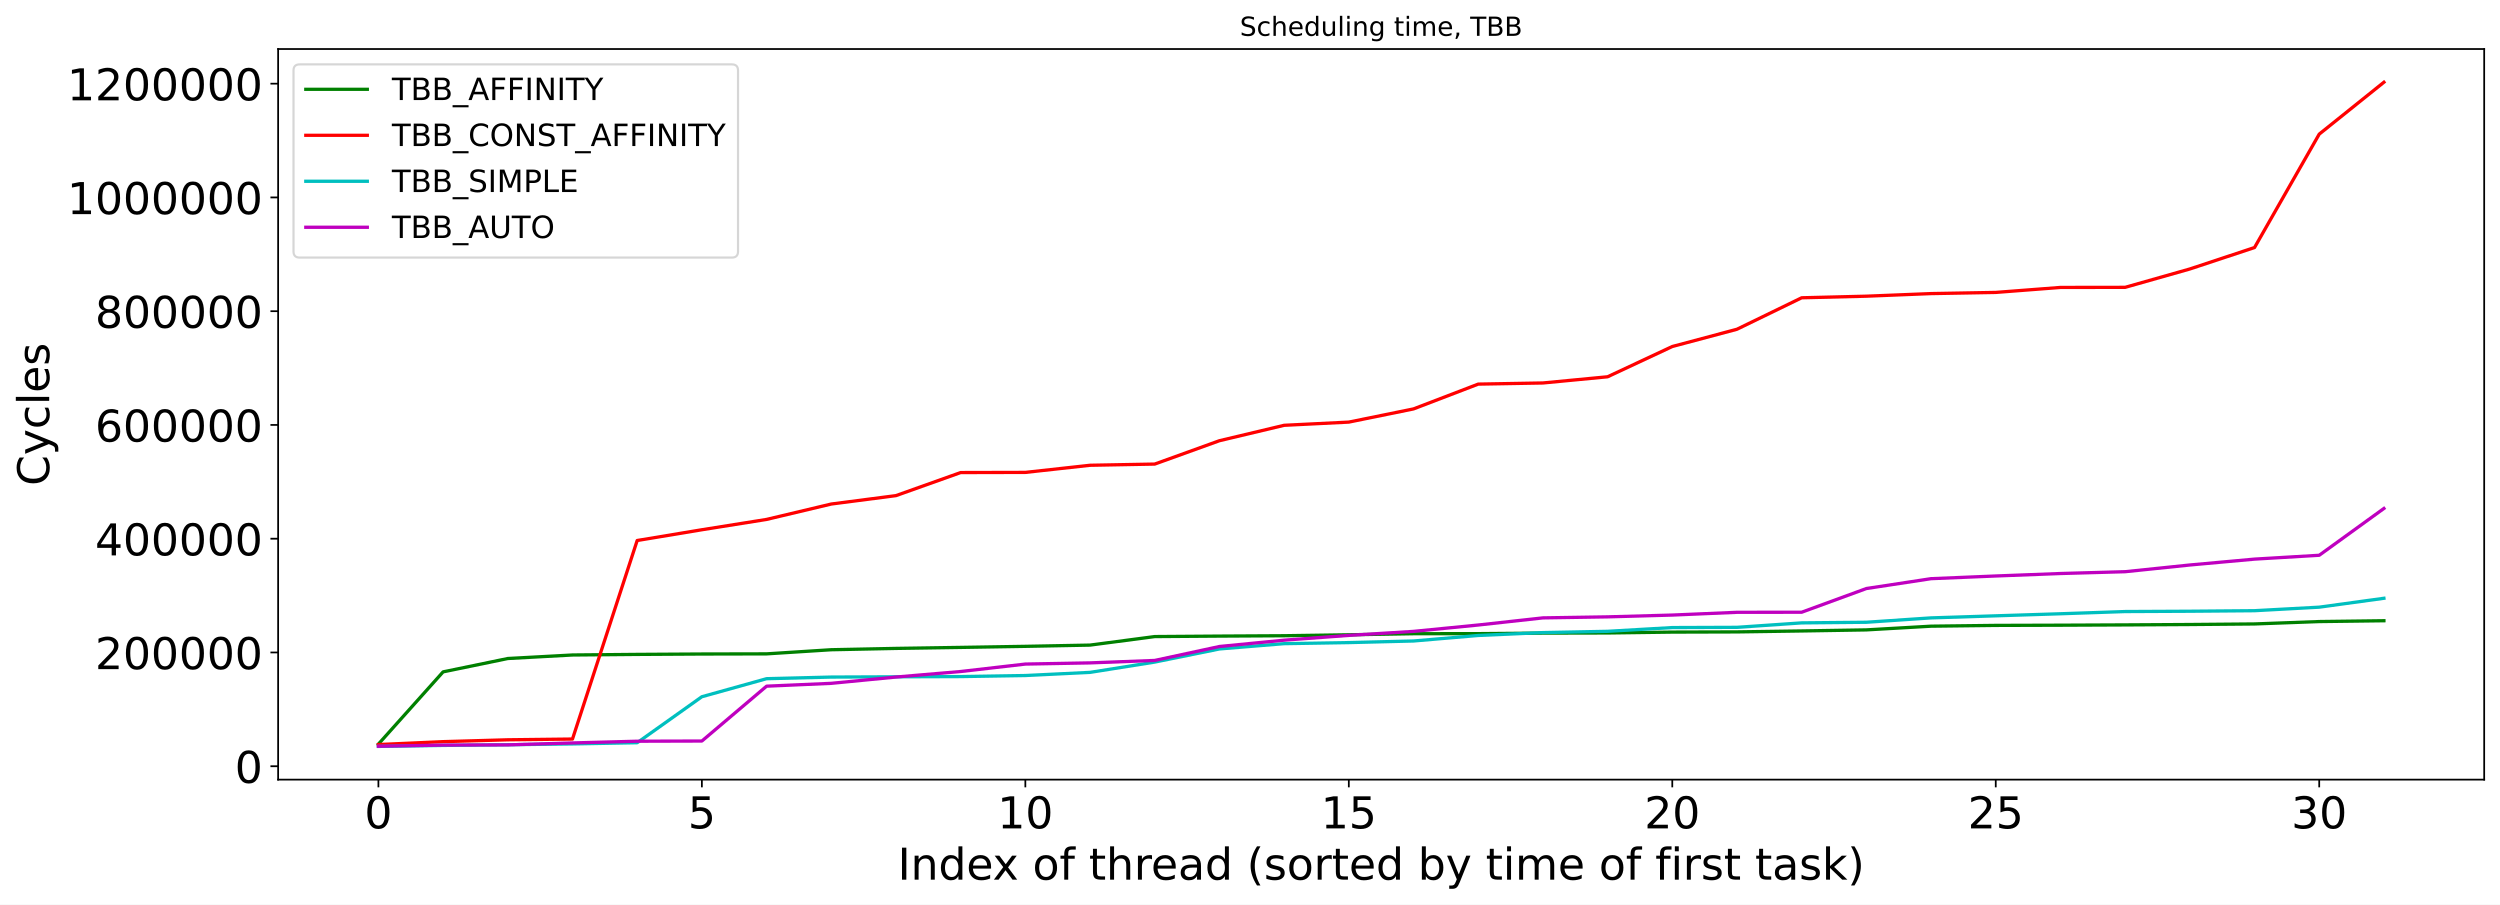
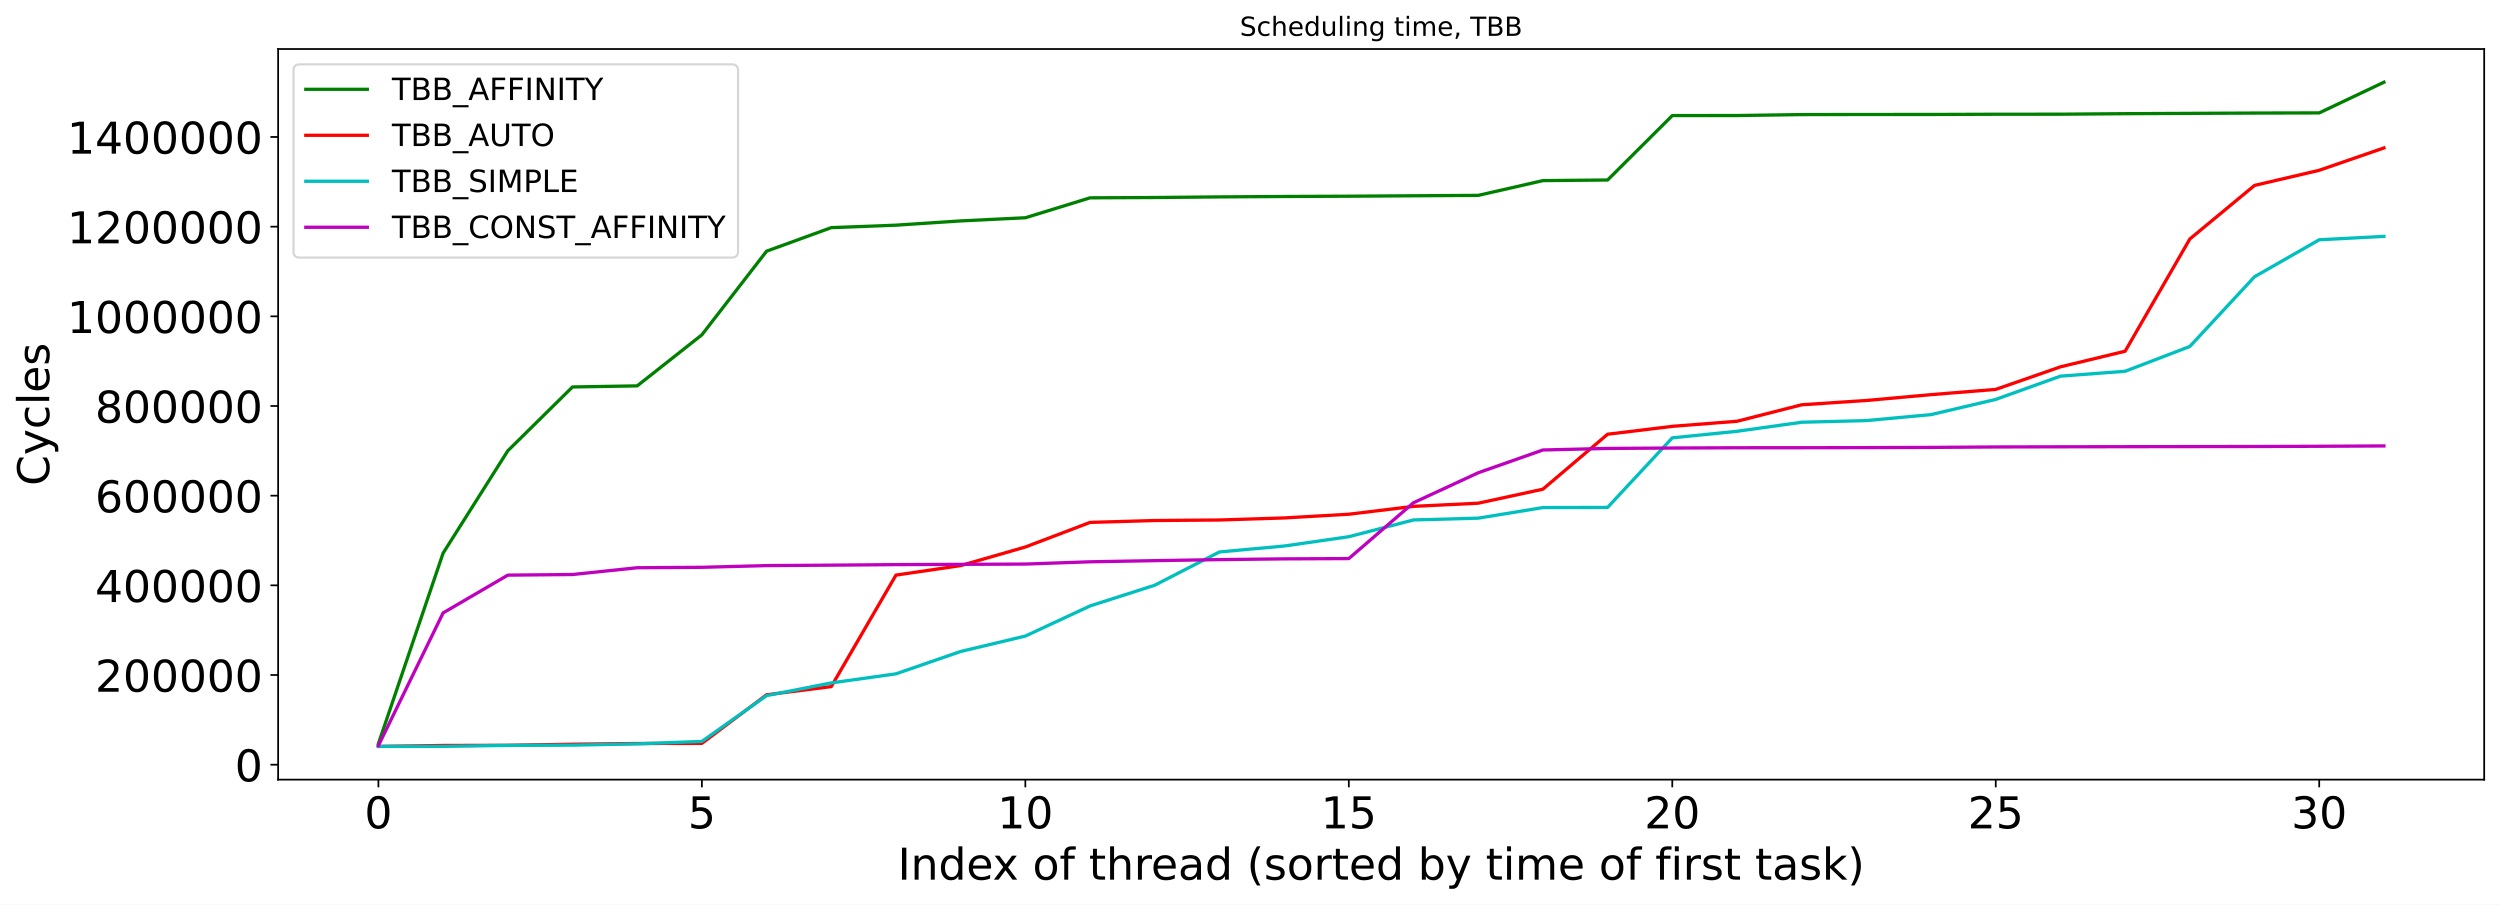
<svg xmlns="http://www.w3.org/2000/svg" xmlns:xlink="http://www.w3.org/1999/xlink" width="1138.231pt" height="411.871pt" viewBox="0 0 1138.231 411.871" version="1.1">
  <defs>
    <style type="text/css">*{stroke-linejoin: round; stroke-linecap: butt}</style>
  </defs>
  <g id="figure_1">
    <g id="patch_1">
      <path d="M 0 411.871  L 1138.231 411.871  L 1138.231 0  L 0 0  z " style="fill: #ffffff" />
    </g>
    <g id="axes_1">
      <g id="patch_2">
        <path d="M 126.631 354.958  L 1131.031 354.958  L 1131.031 22.318  L 126.631 22.318  z " style="fill: #ffffff" />
      </g>
      <g id="matplotlib.axis_1">
        <g id="xtick_1">
          <g id="line2d_1">
            <defs>
-               <path id="m2d3178d221" d="M 0 0  L 0 3.5  " style="stroke: #000000; stroke-width: 0.8" />
-             </defs>
-             <g>
-               <use xlink:href="#m2d3178d221" x="172.286" y="354.958" style="stroke: #000000; stroke-width: 0.8" />
+               <path id="m64ab81409e" d="M 0 0  L 0 3.5  " style="stroke: #000000; stroke-width: 0.8" />
+             </defs>
+             <g>
+               <use xlink:href="#m64ab81409e" x="172.286" y="354.958" style="stroke: #000000; stroke-width: 0.8" />
            </g>
          </g>
          <g id="text_1">
            <g transform="translate(165.9233 377.155) scale(0.2 -0.2)">
              <defs>
                <path id="DejaVuSans-30" d="M 2034 4250  Q 1547 4250 1301 3770  Q 1056 3291 1056 2328  Q 1056 1369 1301 889  Q 1547 409 2034 409  Q 2525 409 2770 889  Q 3016 1369 3016 2328  Q 3016 3291 2770 3770  Q 2525 4250 2034 4250  z M 2034 4750  Q 2819 4750 3233 4129  Q 3647 3509 3647 2328  Q 3647 1150 3233 529  Q 2819 -91 2034 -91  Q 1250 -91 836 529  Q 422 1150 422 2328  Q 422 3509 836 4129  Q 1250 4750 2034 4750  z " transform="scale(0.015625)" />
              </defs>
              <use xlink:href="#DejaVuSans-30" />
            </g>
          </g>
        </g>
        <g id="xtick_2">
          <g id="line2d_2">
            <g>
-               <use xlink:href="#m2d3178d221" x="319.559" y="354.958" style="stroke: #000000; stroke-width: 0.8" />
+               <use xlink:href="#m64ab81409e" x="319.559" y="354.958" style="stroke: #000000; stroke-width: 0.8" />
            </g>
          </g>
          <g id="text_2">
            <g transform="translate(313.196 377.155) scale(0.2 -0.2)">
              <defs>
                <path id="DejaVuSans-35" d="M 691 4666  L 3169 4666  L 3169 4134  L 1269 4134  L 1269 2991  Q 1406 3038 1543 3061  Q 1681 3084 1819 3084  Q 2600 3084 3056 2656  Q 3513 2228 3513 1497  Q 3513 744 3044 326  Q 2575 -91 1722 -91  Q 1428 -91 1123 -41  Q 819 9 494 109  L 494 744  Q 775 591 1075 516  Q 1375 441 1709 441  Q 2250 441 2565 725  Q 2881 1009 2881 1497  Q 2881 1984 2565 2268  Q 2250 2553 1709 2553  Q 1456 2553 1204 2497  Q 953 2441 691 2322  L 691 4666  z " transform="scale(0.015625)" />
              </defs>
              <use xlink:href="#DejaVuSans-35" />
            </g>
          </g>
        </g>
        <g id="xtick_3">
          <g id="line2d_3">
            <g>
-               <use xlink:href="#m2d3178d221" x="466.831" y="354.958" style="stroke: #000000; stroke-width: 0.8" />
+               <use xlink:href="#m64ab81409e" x="466.831" y="354.958" style="stroke: #000000; stroke-width: 0.8" />
            </g>
          </g>
          <g id="text_3">
            <g transform="translate(454.1062 377.155) scale(0.2 -0.2)">
              <defs>
                <path id="DejaVuSans-31" d="M 794 531  L 1825 531  L 1825 4091  L 703 3866  L 703 4441  L 1819 4666  L 2450 4666  L 2450 531  L 3481 531  L 3481 0  L 794 0  L 794 531  z " transform="scale(0.015625)" />
              </defs>
              <use xlink:href="#DejaVuSans-31" />
              <use xlink:href="#DejaVuSans-30" x="63.623" />
            </g>
          </g>
        </g>
        <g id="xtick_4">
          <g id="line2d_4">
            <g>
-               <use xlink:href="#m2d3178d221" x="614.104" y="354.958" style="stroke: #000000; stroke-width: 0.8" />
+               <use xlink:href="#m64ab81409e" x="614.104" y="354.958" style="stroke: #000000; stroke-width: 0.8" />
            </g>
          </g>
          <g id="text_4">
            <g transform="translate(601.379 377.155) scale(0.2 -0.2)">
              <use xlink:href="#DejaVuSans-31" />
              <use xlink:href="#DejaVuSans-35" x="63.623" />
            </g>
          </g>
        </g>
        <g id="xtick_5">
          <g id="line2d_5">
            <g>
-               <use xlink:href="#m2d3178d221" x="761.377" y="354.958" style="stroke: #000000; stroke-width: 0.8" />
+               <use xlink:href="#m64ab81409e" x="761.377" y="354.958" style="stroke: #000000; stroke-width: 0.8" />
            </g>
          </g>
          <g id="text_5">
            <g transform="translate(748.6517 377.155) scale(0.2 -0.2)">
              <defs>
                <path id="DejaVuSans-32" d="M 1228 531  L 3431 531  L 3431 0  L 469 0  L 469 531  Q 828 903 1448 1529  Q 2069 2156 2228 2338  Q 2531 2678 2651 2914  Q 2772 3150 2772 3378  Q 2772 3750 2511 3984  Q 2250 4219 1831 4219  Q 1534 4219 1204 4116  Q 875 4013 500 3803  L 500 4441  Q 881 4594 1212 4672  Q 1544 4750 1819 4750  Q 2544 4750 2975 4387  Q 3406 4025 3406 3419  Q 3406 3131 3298 2873  Q 3191 2616 2906 2266  Q 2828 2175 2409 1742  Q 1991 1309 1228 531  z " transform="scale(0.015625)" />
              </defs>
              <use xlink:href="#DejaVuSans-32" />
              <use xlink:href="#DejaVuSans-30" x="63.623" />
            </g>
          </g>
        </g>
        <g id="xtick_6">
          <g id="line2d_6">
            <g>
-               <use xlink:href="#m2d3178d221" x="908.649" y="354.958" style="stroke: #000000; stroke-width: 0.8" />
+               <use xlink:href="#m64ab81409e" x="908.649" y="354.958" style="stroke: #000000; stroke-width: 0.8" />
            </g>
          </g>
          <g id="text_6">
            <g transform="translate(895.9244 377.155) scale(0.2 -0.2)">
              <use xlink:href="#DejaVuSans-32" />
              <use xlink:href="#DejaVuSans-35" x="63.623" />
            </g>
          </g>
        </g>
        <g id="xtick_7">
          <g id="line2d_7">
            <g>
-               <use xlink:href="#m2d3178d221" x="1055.922" y="354.958" style="stroke: #000000; stroke-width: 0.8" />
+               <use xlink:href="#m64ab81409e" x="1055.922" y="354.958" style="stroke: #000000; stroke-width: 0.8" />
            </g>
          </g>
          <g id="text_7">
            <g transform="translate(1043.197 377.155) scale(0.2 -0.2)">
              <defs>
                <path id="DejaVuSans-33" d="M 2597 2516  Q 3050 2419 3304 2112  Q 3559 1806 3559 1356  Q 3559 666 3084 287  Q 2609 -91 1734 -91  Q 1441 -91 1130 -33  Q 819 25 488 141  L 488 750  Q 750 597 1062 519  Q 1375 441 1716 441  Q 2309 441 2620 675  Q 2931 909 2931 1356  Q 2931 1769 2642 2001  Q 2353 2234 1838 2234  L 1294 2234  L 1294 2753  L 1863 2753  Q 2328 2753 2575 2939  Q 2822 3125 2822 3475  Q 2822 3834 2567 4026  Q 2313 4219 1838 4219  Q 1578 4219 1281 4162  Q 984 4106 628 3988  L 628 4550  Q 988 4650 1302 4700  Q 1616 4750 1894 4750  Q 2613 4750 3031 4423  Q 3450 4097 3450 3541  Q 3450 3153 3228 2886  Q 3006 2619 2597 2516  z " transform="scale(0.015625)" />
              </defs>
              <use xlink:href="#DejaVuSans-33" />
              <use xlink:href="#DejaVuSans-30" x="63.623" />
            </g>
          </g>
        </g>
        <g id="text_8">
          <g transform="translate(408.7109 400.5113) scale(0.2 -0.2)">
            <defs>
              <path id="DejaVuSans-49" d="M 628 4666  L 1259 4666  L 1259 0  L 628 0  L 628 4666  z " transform="scale(0.015625)" />
              <path id="DejaVuSans-6e" d="M 3513 2113  L 3513 0  L 2938 0  L 2938 2094  Q 2938 2591 2744 2837  Q 2550 3084 2163 3084  Q 1697 3084 1428 2787  Q 1159 2491 1159 1978  L 1159 0  L 581 0  L 581 3500  L 1159 3500  L 1159 2956  Q 1366 3272 1645 3428  Q 1925 3584 2291 3584  Q 2894 3584 3203 3211  Q 3513 2838 3513 2113  z " transform="scale(0.015625)" />
              <path id="DejaVuSans-64" d="M 2906 2969  L 2906 4863  L 3481 4863  L 3481 0  L 2906 0  L 2906 525  Q 2725 213 2448 61  Q 2172 -91 1784 -91  Q 1150 -91 751 415  Q 353 922 353 1747  Q 353 2572 751 3078  Q 1150 3584 1784 3584  Q 2172 3584 2448 3432  Q 2725 3281 2906 2969  z M 947 1747  Q 947 1113 1208 752  Q 1469 391 1925 391  Q 2381 391 2643 752  Q 2906 1113 2906 1747  Q 2906 2381 2643 2742  Q 2381 3103 1925 3103  Q 1469 3103 1208 2742  Q 947 2381 947 1747  z " transform="scale(0.015625)" />
              <path id="DejaVuSans-65" d="M 3597 1894  L 3597 1613  L 953 1613  Q 991 1019 1311 708  Q 1631 397 2203 397  Q 2534 397 2845 478  Q 3156 559 3463 722  L 3463 178  Q 3153 47 2828 -22  Q 2503 -91 2169 -91  Q 1331 -91 842 396  Q 353 884 353 1716  Q 353 2575 817 3079  Q 1281 3584 2069 3584  Q 2775 3584 3186 3129  Q 3597 2675 3597 1894  z M 3022 2063  Q 3016 2534 2758 2815  Q 2500 3097 2075 3097  Q 1594 3097 1305 2825  Q 1016 2553 972 2059  L 3022 2063  z " transform="scale(0.015625)" />
              <path id="DejaVuSans-78" d="M 3513 3500  L 2247 1797  L 3578 0  L 2900 0  L 1881 1375  L 863 0  L 184 0  L 1544 1831  L 300 3500  L 978 3500  L 1906 2253  L 2834 3500  L 3513 3500  z " transform="scale(0.015625)" />
              <path id="DejaVuSans-20" transform="scale(0.015625)" />
              <path id="DejaVuSans-6f" d="M 1959 3097  Q 1497 3097 1228 2736  Q 959 2375 959 1747  Q 959 1119 1226 758  Q 1494 397 1959 397  Q 2419 397 2687 759  Q 2956 1122 2956 1747  Q 2956 2369 2687 2733  Q 2419 3097 1959 3097  z M 1959 3584  Q 2709 3584 3137 3096  Q 3566 2609 3566 1747  Q 3566 888 3137 398  Q 2709 -91 1959 -91  Q 1206 -91 779 398  Q 353 888 353 1747  Q 353 2609 779 3096  Q 1206 3584 1959 3584  z " transform="scale(0.015625)" />
              <path id="DejaVuSans-66" d="M 2375 4863  L 2375 4384  L 1825 4384  Q 1516 4384 1395 4259  Q 1275 4134 1275 3809  L 1275 3500  L 2222 3500  L 2222 3053  L 1275 3053  L 1275 0  L 697 0  L 697 3053  L 147 3053  L 147 3500  L 697 3500  L 697 3744  Q 697 4328 969 4595  Q 1241 4863 1831 4863  L 2375 4863  z " transform="scale(0.015625)" />
              <path id="DejaVuSans-74" d="M 1172 4494  L 1172 3500  L 2356 3500  L 2356 3053  L 1172 3053  L 1172 1153  Q 1172 725 1289 603  Q 1406 481 1766 481  L 2356 481  L 2356 0  L 1766 0  Q 1100 0 847 248  Q 594 497 594 1153  L 594 3053  L 172 3053  L 172 3500  L 594 3500  L 594 4494  L 1172 4494  z " transform="scale(0.015625)" />
              <path id="DejaVuSans-68" d="M 3513 2113  L 3513 0  L 2938 0  L 2938 2094  Q 2938 2591 2744 2837  Q 2550 3084 2163 3084  Q 1697 3084 1428 2787  Q 1159 2491 1159 1978  L 1159 0  L 581 0  L 581 4863  L 1159 4863  L 1159 2956  Q 1366 3272 1645 3428  Q 1925 3584 2291 3584  Q 2894 3584 3203 3211  Q 3513 2838 3513 2113  z " transform="scale(0.015625)" />
              <path id="DejaVuSans-72" d="M 2631 2963  Q 2534 3019 2420 3045  Q 2306 3072 2169 3072  Q 1681 3072 1420 2755  Q 1159 2438 1159 1844  L 1159 0  L 581 0  L 581 3500  L 1159 3500  L 1159 2956  Q 1341 3275 1631 3429  Q 1922 3584 2338 3584  Q 2397 3584 2469 3576  Q 2541 3569 2628 3553  L 2631 2963  z " transform="scale(0.015625)" />
              <path id="DejaVuSans-61" d="M 2194 1759  Q 1497 1759 1228 1600  Q 959 1441 959 1056  Q 959 750 1161 570  Q 1363 391 1709 391  Q 2188 391 2477 730  Q 2766 1069 2766 1631  L 2766 1759  L 2194 1759  z M 3341 1997  L 3341 0  L 2766 0  L 2766 531  Q 2569 213 2275 61  Q 1981 -91 1556 -91  Q 1019 -91 701 211  Q 384 513 384 1019  Q 384 1609 779 1909  Q 1175 2209 1959 2209  L 2766 2209  L 2766 2266  Q 2766 2663 2505 2880  Q 2244 3097 1772 3097  Q 1472 3097 1187 3025  Q 903 2953 641 2809  L 641 3341  Q 956 3463 1253 3523  Q 1550 3584 1831 3584  Q 2591 3584 2966 3190  Q 3341 2797 3341 1997  z " transform="scale(0.015625)" />
              <path id="DejaVuSans-28" d="M 1984 4856  Q 1566 4138 1362 3434  Q 1159 2731 1159 2009  Q 1159 1288 1364 580  Q 1569 -128 1984 -844  L 1484 -844  Q 1016 -109 783 600  Q 550 1309 550 2009  Q 550 2706 781 3412  Q 1013 4119 1484 4856  L 1984 4856  z " transform="scale(0.015625)" />
              <path id="DejaVuSans-73" d="M 2834 3397  L 2834 2853  Q 2591 2978 2328 3040  Q 2066 3103 1784 3103  Q 1356 3103 1142 2972  Q 928 2841 928 2578  Q 928 2378 1081 2264  Q 1234 2150 1697 2047  L 1894 2003  Q 2506 1872 2764 1633  Q 3022 1394 3022 966  Q 3022 478 2636 193  Q 2250 -91 1575 -91  Q 1294 -91 989 -36  Q 684 19 347 128  L 347 722  Q 666 556 975 473  Q 1284 391 1588 391  Q 1994 391 2212 530  Q 2431 669 2431 922  Q 2431 1156 2273 1281  Q 2116 1406 1581 1522  L 1381 1569  Q 847 1681 609 1914  Q 372 2147 372 2553  Q 372 3047 722 3315  Q 1072 3584 1716 3584  Q 2034 3584 2315 3537  Q 2597 3491 2834 3397  z " transform="scale(0.015625)" />
              <path id="DejaVuSans-62" d="M 3116 1747  Q 3116 2381 2855 2742  Q 2594 3103 2138 3103  Q 1681 3103 1420 2742  Q 1159 2381 1159 1747  Q 1159 1113 1420 752  Q 1681 391 2138 391  Q 2594 391 2855 752  Q 3116 1113 3116 1747  z M 1159 2969  Q 1341 3281 1617 3432  Q 1894 3584 2278 3584  Q 2916 3584 3314 3078  Q 3713 2572 3713 1747  Q 3713 922 3314 415  Q 2916 -91 2278 -91  Q 1894 -91 1617 61  Q 1341 213 1159 525  L 1159 0  L 581 0  L 581 4863  L 1159 4863  L 1159 2969  z " transform="scale(0.015625)" />
              <path id="DejaVuSans-79" d="M 2059 -325  Q 1816 -950 1584 -1140  Q 1353 -1331 966 -1331  L 506 -1331  L 506 -850  L 844 -850  Q 1081 -850 1212 -737  Q 1344 -625 1503 -206  L 1606 56  L 191 3500  L 800 3500  L 1894 763  L 2988 3500  L 3597 3500  L 2059 -325  z " transform="scale(0.015625)" />
              <path id="DejaVuSans-69" d="M 603 3500  L 1178 3500  L 1178 0  L 603 0  L 603 3500  z M 603 4863  L 1178 4863  L 1178 4134  L 603 4134  L 603 4863  z " transform="scale(0.015625)" />
              <path id="DejaVuSans-6d" d="M 3328 2828  Q 3544 3216 3844 3400  Q 4144 3584 4550 3584  Q 5097 3584 5394 3201  Q 5691 2819 5691 2113  L 5691 0  L 5113 0  L 5113 2094  Q 5113 2597 4934 2840  Q 4756 3084 4391 3084  Q 3944 3084 3684 2787  Q 3425 2491 3425 1978  L 3425 0  L 2847 0  L 2847 2094  Q 2847 2600 2669 2842  Q 2491 3084 2119 3084  Q 1678 3084 1418 2786  Q 1159 2488 1159 1978  L 1159 0  L 581 0  L 581 3500  L 1159 3500  L 1159 2956  Q 1356 3278 1631 3431  Q 1906 3584 2284 3584  Q 2666 3584 2933 3390  Q 3200 3197 3328 2828  z " transform="scale(0.015625)" />
              <path id="DejaVuSans-6b" d="M 581 4863  L 1159 4863  L 1159 1991  L 2875 3500  L 3609 3500  L 1753 1863  L 3688 0  L 2938 0  L 1159 1709  L 1159 0  L 581 0  L 581 4863  z " transform="scale(0.015625)" />
              <path id="DejaVuSans-29" d="M 513 4856  L 1013 4856  Q 1481 4119 1714 3412  Q 1947 2706 1947 2009  Q 1947 1309 1714 600  Q 1481 -109 1013 -844  L 513 -844  Q 928 -128 1133 580  Q 1338 1288 1338 2009  Q 1338 2731 1133 3434  Q 928 4138 513 4856  z " transform="scale(0.015625)" />
            </defs>
            <use xlink:href="#DejaVuSans-49" />
            <use xlink:href="#DejaVuSans-6e" x="29.492" />
            <use xlink:href="#DejaVuSans-64" x="92.871" />
            <use xlink:href="#DejaVuSans-65" x="156.348" />
            <use xlink:href="#DejaVuSans-78" x="216.121" />
            <use xlink:href="#DejaVuSans-20" x="275.301" />
            <use xlink:href="#DejaVuSans-6f" x="307.088" />
            <use xlink:href="#DejaVuSans-66" x="368.27" />
            <use xlink:href="#DejaVuSans-20" x="403.475" />
            <use xlink:href="#DejaVuSans-74" x="435.262" />
            <use xlink:href="#DejaVuSans-68" x="474.471" />
            <use xlink:href="#DejaVuSans-72" x="537.85" />
            <use xlink:href="#DejaVuSans-65" x="576.713" />
            <use xlink:href="#DejaVuSans-61" x="638.236" />
            <use xlink:href="#DejaVuSans-64" x="699.516" />
            <use xlink:href="#DejaVuSans-20" x="762.992" />
            <use xlink:href="#DejaVuSans-28" x="794.779" />
            <use xlink:href="#DejaVuSans-73" x="833.793" />
            <use xlink:href="#DejaVuSans-6f" x="885.893" />
            <use xlink:href="#DejaVuSans-72" x="947.074" />
            <use xlink:href="#DejaVuSans-74" x="988.188" />
            <use xlink:href="#DejaVuSans-65" x="1027.396" />
            <use xlink:href="#DejaVuSans-64" x="1088.92" />
            <use xlink:href="#DejaVuSans-20" x="1152.396" />
            <use xlink:href="#DejaVuSans-62" x="1184.184" />
            <use xlink:href="#DejaVuSans-79" x="1247.66" />
            <use xlink:href="#DejaVuSans-20" x="1306.84" />
            <use xlink:href="#DejaVuSans-74" x="1338.627" />
            <use xlink:href="#DejaVuSans-69" x="1377.836" />
            <use xlink:href="#DejaVuSans-6d" x="1405.619" />
            <use xlink:href="#DejaVuSans-65" x="1503.031" />
            <use xlink:href="#DejaVuSans-20" x="1564.555" />
            <use xlink:href="#DejaVuSans-6f" x="1596.342" />
            <use xlink:href="#DejaVuSans-66" x="1657.523" />
            <use xlink:href="#DejaVuSans-20" x="1692.729" />
            <use xlink:href="#DejaVuSans-66" x="1724.516" />
            <use xlink:href="#DejaVuSans-69" x="1759.721" />
            <use xlink:href="#DejaVuSans-72" x="1787.504" />
            <use xlink:href="#DejaVuSans-73" x="1828.617" />
            <use xlink:href="#DejaVuSans-74" x="1880.717" />
            <use xlink:href="#DejaVuSans-20" x="1919.926" />
            <use xlink:href="#DejaVuSans-74" x="1951.713" />
            <use xlink:href="#DejaVuSans-61" x="1990.922" />
            <use xlink:href="#DejaVuSans-73" x="2052.201" />
            <use xlink:href="#DejaVuSans-6b" x="2104.301" />
            <use xlink:href="#DejaVuSans-29" x="2162.211" />
          </g>
        </g>
      </g>
      <g id="matplotlib.axis_2">
        <g id="ytick_1">
          <g id="line2d_8">
            <defs>
-               <path id="me33b4dc30c" d="M 0 0  L -3.5 0  " style="stroke: #000000; stroke-width: 0.8" />
-             </defs>
-             <g>
-               <use xlink:href="#me33b4dc30c" x="126.631" y="348.86" style="stroke: #000000; stroke-width: 0.8" />
+               <path id="mab272cc441" d="M 0 0  L -3.5 0  " style="stroke: #000000; stroke-width: 0.8" />
+             </defs>
+             <g>
+               <use xlink:href="#mab272cc441" x="126.631" y="348.158" style="stroke: #000000; stroke-width: 0.8" />
            </g>
          </g>
          <g id="text_9">
-             <g transform="translate(106.9062 356.4582) scale(0.2 -0.2)">
+             <g transform="translate(106.9062 355.7568) scale(0.2 -0.2)">
              <use xlink:href="#DejaVuSans-30" />
            </g>
          </g>
        </g>
        <g id="ytick_2">
          <g id="line2d_9">
            <g>
-               <use xlink:href="#me33b4dc30c" x="126.631" y="297.065" style="stroke: #000000; stroke-width: 0.8" />
+               <use xlink:href="#mab272cc441" x="126.631" y="307.331" style="stroke: #000000; stroke-width: 0.8" />
            </g>
          </g>
          <g id="text_10">
-             <g transform="translate(43.28125 304.6634) scale(0.2 -0.2)">
+             <g transform="translate(43.28125 314.9291) scale(0.2 -0.2)">
              <use xlink:href="#DejaVuSans-32" />
              <use xlink:href="#DejaVuSans-30" x="63.623" />
              <use xlink:href="#DejaVuSans-30" x="127.246" />
              <use xlink:href="#DejaVuSans-30" x="190.869" />
              <use xlink:href="#DejaVuSans-30" x="254.492" />
              <use xlink:href="#DejaVuSans-30" x="318.115" />
            </g>
          </g>
        </g>
        <g id="ytick_3">
          <g id="line2d_10">
            <g>
-               <use xlink:href="#me33b4dc30c" x="126.631" y="245.27" style="stroke: #000000; stroke-width: 0.8" />
+               <use xlink:href="#mab272cc441" x="126.631" y="266.503" style="stroke: #000000; stroke-width: 0.8" />
            </g>
          </g>
          <g id="text_11">
-             <g transform="translate(43.28125 252.8685) scale(0.2 -0.2)">
+             <g transform="translate(43.28125 274.1014) scale(0.2 -0.2)">
              <defs>
                <path id="DejaVuSans-34" d="M 2419 4116  L 825 1625  L 2419 1625  L 2419 4116  z M 2253 4666  L 3047 4666  L 3047 1625  L 3713 1625  L 3713 1100  L 3047 1100  L 3047 0  L 2419 0  L 2419 1100  L 313 1100  L 313 1709  L 2253 4666  z " transform="scale(0.015625)" />
              </defs>
              <use xlink:href="#DejaVuSans-34" />
              <use xlink:href="#DejaVuSans-30" x="63.623" />
              <use xlink:href="#DejaVuSans-30" x="127.246" />
              <use xlink:href="#DejaVuSans-30" x="190.869" />
              <use xlink:href="#DejaVuSans-30" x="254.492" />
              <use xlink:href="#DejaVuSans-30" x="318.115" />
            </g>
          </g>
        </g>
        <g id="ytick_4">
          <g id="line2d_11">
            <g>
-               <use xlink:href="#me33b4dc30c" x="126.631" y="193.475" style="stroke: #000000; stroke-width: 0.8" />
+               <use xlink:href="#mab272cc441" x="126.631" y="225.675" style="stroke: #000000; stroke-width: 0.8" />
            </g>
          </g>
          <g id="text_12">
-             <g transform="translate(43.28125 201.0737) scale(0.2 -0.2)">
+             <g transform="translate(43.28125 233.2736) scale(0.2 -0.2)">
              <defs>
                <path id="DejaVuSans-36" d="M 2113 2584  Q 1688 2584 1439 2293  Q 1191 2003 1191 1497  Q 1191 994 1439 701  Q 1688 409 2113 409  Q 2538 409 2786 701  Q 3034 994 3034 1497  Q 3034 2003 2786 2293  Q 2538 2584 2113 2584  z M 3366 4563  L 3366 3988  Q 3128 4100 2886 4159  Q 2644 4219 2406 4219  Q 1781 4219 1451 3797  Q 1122 3375 1075 2522  Q 1259 2794 1537 2939  Q 1816 3084 2150 3084  Q 2853 3084 3261 2657  Q 3669 2231 3669 1497  Q 3669 778 3244 343  Q 2819 -91 2113 -91  Q 1303 -91 875 529  Q 447 1150 447 2328  Q 447 3434 972 4092  Q 1497 4750 2381 4750  Q 2619 4750 2861 4703  Q 3103 4656 3366 4563  z " transform="scale(0.015625)" />
              </defs>
              <use xlink:href="#DejaVuSans-36" />
              <use xlink:href="#DejaVuSans-30" x="63.623" />
              <use xlink:href="#DejaVuSans-30" x="127.246" />
              <use xlink:href="#DejaVuSans-30" x="190.869" />
              <use xlink:href="#DejaVuSans-30" x="254.492" />
              <use xlink:href="#DejaVuSans-30" x="318.115" />
            </g>
          </g>
        </g>
        <g id="ytick_5">
          <g id="line2d_12">
            <g>
-               <use xlink:href="#me33b4dc30c" x="126.631" y="141.68" style="stroke: #000000; stroke-width: 0.8" />
+               <use xlink:href="#mab272cc441" x="126.631" y="184.847" style="stroke: #000000; stroke-width: 0.8" />
            </g>
          </g>
          <g id="text_13">
-             <g transform="translate(43.28125 149.2788) scale(0.2 -0.2)">
+             <g transform="translate(43.28125 192.4459) scale(0.2 -0.2)">
              <defs>
                <path id="DejaVuSans-38" d="M 2034 2216  Q 1584 2216 1326 1975  Q 1069 1734 1069 1313  Q 1069 891 1326 650  Q 1584 409 2034 409  Q 2484 409 2743 651  Q 3003 894 3003 1313  Q 3003 1734 2745 1975  Q 2488 2216 2034 2216  z M 1403 2484  Q 997 2584 770 2862  Q 544 3141 544 3541  Q 544 4100 942 4425  Q 1341 4750 2034 4750  Q 2731 4750 3128 4425  Q 3525 4100 3525 3541  Q 3525 3141 3298 2862  Q 3072 2584 2669 2484  Q 3125 2378 3379 2068  Q 3634 1759 3634 1313  Q 3634 634 3220 271  Q 2806 -91 2034 -91  Q 1263 -91 848 271  Q 434 634 434 1313  Q 434 1759 690 2068  Q 947 2378 1403 2484  z M 1172 3481  Q 1172 3119 1398 2916  Q 1625 2713 2034 2713  Q 2441 2713 2670 2916  Q 2900 3119 2900 3481  Q 2900 3844 2670 4047  Q 2441 4250 2034 4250  Q 1625 4250 1398 4047  Q 1172 3844 1172 3481  z " transform="scale(0.015625)" />
              </defs>
              <use xlink:href="#DejaVuSans-38" />
              <use xlink:href="#DejaVuSans-30" x="63.623" />
              <use xlink:href="#DejaVuSans-30" x="127.246" />
              <use xlink:href="#DejaVuSans-30" x="190.869" />
              <use xlink:href="#DejaVuSans-30" x="254.492" />
              <use xlink:href="#DejaVuSans-30" x="318.115" />
            </g>
          </g>
        </g>
        <g id="ytick_6">
          <g id="line2d_13">
            <g>
-               <use xlink:href="#me33b4dc30c" x="126.631" y="89.886" style="stroke: #000000; stroke-width: 0.8" />
+               <use xlink:href="#mab272cc441" x="126.631" y="144.02" style="stroke: #000000; stroke-width: 0.8" />
            </g>
          </g>
          <g id="text_14">
-             <g transform="translate(30.55625 97.48401) scale(0.2 -0.2)">
+             <g transform="translate(30.55625 151.6182) scale(0.2 -0.2)">
              <use xlink:href="#DejaVuSans-31" />
              <use xlink:href="#DejaVuSans-30" x="63.623" />
              <use xlink:href="#DejaVuSans-30" x="127.246" />
              <use xlink:href="#DejaVuSans-30" x="190.869" />
              <use xlink:href="#DejaVuSans-30" x="254.492" />
              <use xlink:href="#DejaVuSans-30" x="318.115" />
              <use xlink:href="#DejaVuSans-30" x="381.738" />
            </g>
          </g>
        </g>
        <g id="ytick_7">
          <g id="line2d_14">
            <g>
-               <use xlink:href="#me33b4dc30c" x="126.631" y="38.091" style="stroke: #000000; stroke-width: 0.8" />
+               <use xlink:href="#mab272cc441" x="126.631" y="103.192" style="stroke: #000000; stroke-width: 0.8" />
            </g>
          </g>
          <g id="text_15">
-             <g transform="translate(30.55625 45.68918) scale(0.2 -0.2)">
+             <g transform="translate(30.55625 110.7904) scale(0.2 -0.2)">
              <use xlink:href="#DejaVuSans-31" />
              <use xlink:href="#DejaVuSans-32" x="63.623" />
              <use xlink:href="#DejaVuSans-30" x="127.246" />
              <use xlink:href="#DejaVuSans-30" x="190.869" />
              <use xlink:href="#DejaVuSans-30" x="254.492" />
              <use xlink:href="#DejaVuSans-30" x="318.115" />
              <use xlink:href="#DejaVuSans-30" x="381.738" />
            </g>
          </g>
        </g>
-         <g id="text_16">
+         <g id="ytick_8">
+           <g id="line2d_15">
+             <g>
+               <use xlink:href="#mab272cc441" x="126.631" y="62.364" style="stroke: #000000; stroke-width: 0.8" />
+             </g>
+           </g>
+           <g id="text_16">
+             <g transform="translate(30.55625 69.96271) scale(0.2 -0.2)">
+               <use xlink:href="#DejaVuSans-31" />
+               <use xlink:href="#DejaVuSans-34" x="63.623" />
+               <use xlink:href="#DejaVuSans-30" x="127.246" />
+               <use xlink:href="#DejaVuSans-30" x="190.869" />
+               <use xlink:href="#DejaVuSans-30" x="254.492" />
+               <use xlink:href="#DejaVuSans-30" x="318.115" />
+               <use xlink:href="#DejaVuSans-30" x="381.738" />
+             </g>
+           </g>
+         </g>
+         <g id="text_17">
          <g transform="translate(22.39688 221.1788) rotate(-90) scale(0.2 -0.2)">
            <defs>
              <path id="DejaVuSans-43" d="M 4122 4306  L 4122 3641  Q 3803 3938 3442 4084  Q 3081 4231 2675 4231  Q 1875 4231 1450 3742  Q 1025 3253 1025 2328  Q 1025 1406 1450 917  Q 1875 428 2675 428  Q 3081 428 3442 575  Q 3803 722 4122 1019  L 4122 359  Q 3791 134 3420 21  Q 3050 -91 2638 -91  Q 1578 -91 968 557  Q 359 1206 359 2328  Q 359 3453 968 4101  Q 1578 4750 2638 4750  Q 3056 4750 3426 4639  Q 3797 4528 4122 4306  z " transform="scale(0.015625)" />
              <path id="DejaVuSans-63" d="M 3122 3366  L 3122 2828  Q 2878 2963 2633 3030  Q 2388 3097 2138 3097  Q 1578 3097 1268 2742  Q 959 2388 959 1747  Q 959 1106 1268 751  Q 1578 397 2138 397  Q 2388 397 2633 464  Q 2878 531 3122 666  L 3122 134  Q 2881 22 2623 -34  Q 2366 -91 2075 -91  Q 1284 -91 818 406  Q 353 903 353 1747  Q 353 2603 823 3093  Q 1294 3584 2113 3584  Q 2378 3584 2631 3529  Q 2884 3475 3122 3366  z " transform="scale(0.015625)" />
              <path id="DejaVuSans-6c" d="M 603 4863  L 1178 4863  L 1178 0  L 603 0  L 603 4863  z " transform="scale(0.015625)" />
            </defs>
            <use xlink:href="#DejaVuSans-43" />
            <use xlink:href="#DejaVuSans-79" x="69.824" />
            <use xlink:href="#DejaVuSans-63" x="129.004" />
            <use xlink:href="#DejaVuSans-6c" x="183.984" />
            <use xlink:href="#DejaVuSans-65" x="211.768" />
            <use xlink:href="#DejaVuSans-73" x="273.291" />
          </g>
        </g>
      </g>
-       <g id="line2d_15">
-         <path d="M 172.286 338.782  L 201.74 305.896  L 231.195 299.815  L 260.649 298.212  L 290.104 297.945  L 319.559 297.766  L 349.013 297.699  L 378.468 295.82  L 407.922 295.216  L 437.377 294.76  L 466.831 294.274  L 496.286 293.707  L 525.74 289.825  L 555.195 289.61  L 584.649 289.444  L 614.104 289.013  L 643.559 288.523  L 673.013 288.491  L 702.468 288.249  L 731.922 288.183  L 761.377 287.788  L 790.831 287.699  L 820.286 287.267  L 849.74 286.782  L 879.195 285.097  L 908.649 284.737  L 938.104 284.647  L 967.559 284.513  L 997.013 284.337  L 1026.468 284.077  L 1055.922 282.991  L 1085.377 282.614  " clip-path="url(#p13b18de42b)" style="fill: none; stroke: #008000; stroke-width: 1.5; stroke-linecap: square" />
-       </g>
      <g id="line2d_16">
-         <path d="M 172.286 338.989  L 201.74 337.667  L 231.195 336.826  L 260.649 336.477  L 290.104 246.088  L 319.559 241.191  L 349.013 236.488  L 378.468 229.48  L 407.922 225.655  L 437.377 215.153  L 466.831 215.08  L 496.286 211.834  L 525.74 211.287  L 555.195 200.652  L 584.649 193.638  L 614.104 192.177  L 643.559 186.178  L 673.013 174.884  L 702.468 174.365  L 731.922 171.543  L 761.377 157.765  L 790.831 149.899  L 820.286 135.58  L 849.74 134.852  L 879.195 133.669  L 908.649 133.138  L 938.104 130.868  L 967.559 130.823  L 997.013 122.465  L 1026.468 112.705  L 1055.922 61.074  L 1085.377 37.438  " clip-path="url(#p13b18de42b)" style="fill: none; stroke: #ff0000; stroke-width: 1.5; stroke-linecap: square" />
+         <path d="M 172.286 338.58  L 201.74 251.841  L 231.195 205.241  L 260.649 176.183  L 290.104 175.685  L 319.559 152.439  L 349.013 114.358  L 378.468 103.64  L 407.922 102.52  L 437.377 100.578  L 466.831 99.144  L 496.286 90.072  L 525.74 89.925  L 555.195 89.647  L 584.649 89.46  L 614.104 89.33  L 643.559 89.134  L 673.013 88.953  L 702.468 82.233  L 731.922 81.952  L 761.377 52.62  L 790.831 52.599  L 820.286 52.174  L 849.74 52.126  L 879.195 52.119  L 908.649 52.014  L 938.104 51.994  L 967.559 51.76  L 997.013 51.613  L 1026.468 51.474  L 1055.922 51.402  L 1085.377 37.438  " clip-path="url(#pd5ffd76af2)" style="fill: none; stroke: #008000; stroke-width: 1.5; stroke-linecap: square" />
      </g>
      <g id="line2d_17">
-         <path d="M 172.286 339.838  L 201.74 339.385  L 231.195 339.075  L 260.649 338.704  L 290.104 338.155  L 319.559 317.213  L 349.013 309.003  L 378.468 308.265  L 407.922 308.144  L 437.377 308.04  L 466.831 307.563  L 496.286 306.128  L 525.74 301.441  L 555.195 295.463  L 584.649 293.054  L 614.104 292.567  L 643.559 291.836  L 673.013 289.328  L 702.468 288.015  L 731.922 287.432  L 761.377 285.729  L 790.831 285.618  L 820.286 283.592  L 849.74 283.31  L 879.195 281.318  L 908.649 280.378  L 938.104 279.441  L 967.559 278.432  L 997.013 278.288  L 1026.468 278.045  L 1055.922 276.441  L 1085.377 272.388  " clip-path="url(#p13b18de42b)" style="fill: none; stroke: #00bfbf; stroke-width: 1.5; stroke-linecap: square" />
+         <path d="M 172.286 339.837  L 201.74 339.409  L 231.195 339.325  L 260.649 338.837  L 290.104 338.508  L 319.559 338.45  L 349.013 316.325  L 378.468 312.602  L 407.922 261.837  L 437.377 257.499  L 466.831 249.045  L 496.286 237.847  L 525.74 236.99  L 555.195 236.75  L 584.649 235.817  L 614.104 234.125  L 643.559 230.539  L 673.013 229.103  L 702.468 222.716  L 731.922 197.703  L 761.377 194.107  L 790.831 191.8  L 820.286 184.296  L 849.74 182.335  L 879.195 179.677  L 908.649 177.289  L 938.104 167.018  L 967.559 159.905  L 997.013 108.809  L 1026.468 84.418  L 1055.922 77.531  L 1085.377 67.353  " clip-path="url(#pd5ffd76af2)" style="fill: none; stroke: #ff0000; stroke-width: 1.5; stroke-linecap: square" />
      </g>
      <g id="line2d_18">
-         <path d="M 172.286 339.765  L 201.74 339.235  L 231.195 339.14  L 260.649 338.256  L 290.104 337.472  L 319.559 337.383  L 349.013 312.41  L 378.468 311.116  L 407.922 308.248  L 437.377 305.736  L 466.831 302.345  L 496.286 301.805  L 525.74 300.693  L 555.195 294.344  L 584.649 291.466  L 614.104 289.285  L 643.559 287.463  L 673.013 284.563  L 702.468 281.318  L 731.922 280.85  L 761.377 280.033  L 790.831 278.777  L 820.286 278.744  L 849.74 267.952  L 879.195 263.465  L 908.649 262.241  L 938.104 261.117  L 967.559 260.291  L 997.013 257.235  L 1026.468 254.561  L 1055.922 252.812  L 1085.377 231.498  " clip-path="url(#p13b18de42b)" style="fill: none; stroke: #bf00bf; stroke-width: 1.5; stroke-linecap: square" />
+         <path d="M 172.286 339.838  L 201.74 339.826  L 231.195 339.371  L 260.649 339.26  L 290.104 338.691  L 319.559 337.553  L 349.013 316.703  L 378.468 310.928  L 407.922 306.791  L 437.377 296.611  L 466.831 289.589  L 496.286 275.878  L 525.74 266.442  L 555.195 251.3  L 584.649 248.601  L 614.104 244.356  L 643.559 236.723  L 673.013 235.909  L 702.468 231.098  L 731.922 231.018  L 761.377 199.344  L 790.831 196.365  L 820.286 192.238  L 849.74 191.493  L 879.195 188.764  L 908.649 181.837  L 938.104 171.255  L 967.559 169.034  L 997.013 157.743  L 1026.468 125.997  L 1055.922 109.162  L 1085.377 107.622  " clip-path="url(#pd5ffd76af2)" style="fill: none; stroke: #00bfbf; stroke-width: 1.5; stroke-linecap: square" />
+       </g>
+       <g id="line2d_19">
+         <path d="M 172.286 339.475  L 201.74 279.051  L 231.195 261.855  L 260.649 261.577  L 290.104 258.486  L 319.559 258.291  L 349.013 257.515  L 378.468 257.313  L 407.922 257.072  L 437.377 256.947  L 466.831 256.813  L 496.286 255.784  L 525.74 255.259  L 555.195 254.789  L 584.649 254.447  L 614.104 254.317  L 643.559 228.883  L 673.013 215.249  L 702.468 204.873  L 731.922 204.166  L 761.377 203.981  L 790.831 203.859  L 820.286 203.845  L 849.74 203.797  L 879.195 203.698  L 908.649 203.497  L 938.104 203.425  L 967.559 203.372  L 997.013 203.333  L 1026.468 203.293  L 1055.922 203.186  L 1085.377 203.034  " clip-path="url(#pd5ffd76af2)" style="fill: none; stroke: #bf00bf; stroke-width: 1.5; stroke-linecap: square" />
      </g>
      <g id="patch_3">
        <path d="M 126.631 354.958  L 126.631 22.318  " style="fill: none; stroke: #000000; stroke-width: 0.8; stroke-linejoin: miter; stroke-linecap: square" />
      </g>
      <g id="patch_4">
        <path d="M 1131.031 354.958  L 1131.031 22.318  " style="fill: none; stroke: #000000; stroke-width: 0.8; stroke-linejoin: miter; stroke-linecap: square" />
      </g>
      <g id="patch_5">
        <path d="M 126.631 354.958  L 1131.031 354.958  " style="fill: none; stroke: #000000; stroke-width: 0.8; stroke-linejoin: miter; stroke-linecap: square" />
      </g>
      <g id="patch_6">
        <path d="M 126.631 22.318  L 1131.031 22.318  " style="fill: none; stroke: #000000; stroke-width: 0.8; stroke-linejoin: miter; stroke-linecap: square" />
      </g>
-       <g id="text_17">
+       <g id="text_18">
        <g transform="translate(564.4981 16.31812) scale(0.12 -0.12)">
          <defs>
            <path id="DejaVuSans-53" d="M 3425 4513  L 3425 3897  Q 3066 4069 2747 4153  Q 2428 4238 2131 4238  Q 1616 4238 1336 4038  Q 1056 3838 1056 3469  Q 1056 3159 1242 3001  Q 1428 2844 1947 2747  L 2328 2669  Q 3034 2534 3370 2195  Q 3706 1856 3706 1288  Q 3706 609 3251 259  Q 2797 -91 1919 -91  Q 1588 -91 1214 -16  Q 841 59 441 206  L 441 856  Q 825 641 1194 531  Q 1563 422 1919 422  Q 2459 422 2753 634  Q 3047 847 3047 1241  Q 3047 1584 2836 1778  Q 2625 1972 2144 2069  L 1759 2144  Q 1053 2284 737 2584  Q 422 2884 422 3419  Q 422 4038 858 4394  Q 1294 4750 2059 4750  Q 2388 4750 2728 4690  Q 3069 4631 3425 4513  z " transform="scale(0.015625)" />
            <path id="DejaVuSans-75" d="M 544 1381  L 544 3500  L 1119 3500  L 1119 1403  Q 1119 906 1312 657  Q 1506 409 1894 409  Q 2359 409 2629 706  Q 2900 1003 2900 1516  L 2900 3500  L 3475 3500  L 3475 0  L 2900 0  L 2900 538  Q 2691 219 2414 64  Q 2138 -91 1772 -91  Q 1169 -91 856 284  Q 544 659 544 1381  z M 1991 3584  L 1991 3584  z " transform="scale(0.015625)" />
            <path id="DejaVuSans-67" d="M 2906 1791  Q 2906 2416 2648 2759  Q 2391 3103 1925 3103  Q 1463 3103 1205 2759  Q 947 2416 947 1791  Q 947 1169 1205 825  Q 1463 481 1925 481  Q 2391 481 2648 825  Q 2906 1169 2906 1791  z M 3481 434  Q 3481 -459 3084 -895  Q 2688 -1331 1869 -1331  Q 1566 -1331 1297 -1286  Q 1028 -1241 775 -1147  L 775 -588  Q 1028 -725 1275 -790  Q 1522 -856 1778 -856  Q 2344 -856 2625 -561  Q 2906 -266 2906 331  L 2906 616  Q 2728 306 2450 153  Q 2172 0 1784 0  Q 1141 0 747 490  Q 353 981 353 1791  Q 353 2603 747 3093  Q 1141 3584 1784 3584  Q 2172 3584 2450 3431  Q 2728 3278 2906 2969  L 2906 3500  L 3481 3500  L 3481 434  z " transform="scale(0.015625)" />
            <path id="DejaVuSans-2c" d="M 750 794  L 1409 794  L 1409 256  L 897 -744  L 494 -744  L 750 256  L 750 794  z " transform="scale(0.015625)" />
            <path id="DejaVuSans-54" d="M -19 4666  L 3928 4666  L 3928 4134  L 2272 4134  L 2272 0  L 1638 0  L 1638 4134  L -19 4134  L -19 4666  z " transform="scale(0.015625)" />
            <path id="DejaVuSans-42" d="M 1259 2228  L 1259 519  L 2272 519  Q 2781 519 3026 730  Q 3272 941 3272 1375  Q 3272 1813 3026 2020  Q 2781 2228 2272 2228  L 1259 2228  z M 1259 4147  L 1259 2741  L 2194 2741  Q 2656 2741 2882 2914  Q 3109 3088 3109 3444  Q 3109 3797 2882 3972  Q 2656 4147 2194 4147  L 1259 4147  z M 628 4666  L 2241 4666  Q 2963 4666 3353 4366  Q 3744 4066 3744 3513  Q 3744 3084 3544 2831  Q 3344 2578 2956 2516  Q 3422 2416 3680 2098  Q 3938 1781 3938 1306  Q 3938 681 3513 340  Q 3088 0 2303 0  L 628 0  L 628 4666  z " transform="scale(0.015625)" />
          </defs>
          <use xlink:href="#DejaVuSans-53" />
          <use xlink:href="#DejaVuSans-63" x="63.477" />
          <use xlink:href="#DejaVuSans-68" x="118.457" />
          <use xlink:href="#DejaVuSans-65" x="181.836" />
          <use xlink:href="#DejaVuSans-64" x="243.359" />
          <use xlink:href="#DejaVuSans-75" x="306.836" />
          <use xlink:href="#DejaVuSans-6c" x="370.215" />
          <use xlink:href="#DejaVuSans-69" x="397.998" />
          <use xlink:href="#DejaVuSans-6e" x="425.781" />
          <use xlink:href="#DejaVuSans-67" x="489.16" />
          <use xlink:href="#DejaVuSans-20" x="552.637" />
          <use xlink:href="#DejaVuSans-74" x="584.424" />
          <use xlink:href="#DejaVuSans-69" x="623.633" />
          <use xlink:href="#DejaVuSans-6d" x="651.416" />
          <use xlink:href="#DejaVuSans-65" x="748.828" />
          <use xlink:href="#DejaVuSans-2c" x="810.352" />
          <use xlink:href="#DejaVuSans-20" x="842.139" />
          <use xlink:href="#DejaVuSans-54" x="873.926" />
          <use xlink:href="#DejaVuSans-42" x="935.01" />
          <use xlink:href="#DejaVuSans-42" x="1003.613" />
        </g>
      </g>
      <g id="legend_1">
        <g id="patch_7">
          <path d="M 136.431 117.273  L 333.219 117.273  Q 336.019 117.273 336.019 114.473  L 336.019 32.118  Q 336.019 29.318 333.219 29.318  L 136.431 29.318  Q 133.631 29.318 133.631 32.118  L 133.631 114.473  Q 133.631 117.273 136.431 117.273  z " style="fill: #ffffff; opacity: 0.8; stroke: #cccccc; stroke-linejoin: miter" />
        </g>
-         <g id="line2d_19">
+         <g id="line2d_20">
          <path d="M 139.231 40.656  L 153.231 40.656  L 167.231 40.656  " style="fill: none; stroke: #008000; stroke-width: 1.5; stroke-linecap: square" />
        </g>
-         <g id="text_18">
+         <g id="text_19">
          <g transform="translate(178.4313 45.55594) scale(0.14 -0.14)">
            <defs>
              <path id="DejaVuSans-5f" d="M 3263 -1063  L 3263 -1509  L -63 -1509  L -63 -1063  L 3263 -1063  z " transform="scale(0.015625)" />
              <path id="DejaVuSans-41" d="M 2188 4044  L 1331 1722  L 3047 1722  L 2188 4044  z M 1831 4666  L 2547 4666  L 4325 0  L 3669 0  L 3244 1197  L 1141 1197  L 716 0  L 50 0  L 1831 4666  z " transform="scale(0.015625)" />
              <path id="DejaVuSans-46" d="M 628 4666  L 3309 4666  L 3309 4134  L 1259 4134  L 1259 2759  L 3109 2759  L 3109 2228  L 1259 2228  L 1259 0  L 628 0  L 628 4666  z " transform="scale(0.015625)" />
              <path id="DejaVuSans-4e" d="M 628 4666  L 1478 4666  L 3547 763  L 3547 4666  L 4159 4666  L 4159 0  L 3309 0  L 1241 3903  L 1241 0  L 628 0  L 628 4666  z " transform="scale(0.015625)" />
              <path id="DejaVuSans-59" d="M -13 4666  L 666 4666  L 1959 2747  L 3244 4666  L 3922 4666  L 2272 2222  L 2272 0  L 1638 0  L 1638 2222  L -13 4666  z " transform="scale(0.015625)" />
            </defs>
            <use xlink:href="#DejaVuSans-54" />
            <use xlink:href="#DejaVuSans-42" x="61.084" />
            <use xlink:href="#DejaVuSans-42" x="129.688" />
            <use xlink:href="#DejaVuSans-5f" x="198.291" />
            <use xlink:href="#DejaVuSans-41" x="248.291" />
            <use xlink:href="#DejaVuSans-46" x="316.699" />
            <use xlink:href="#DejaVuSans-46" x="374.219" />
            <use xlink:href="#DejaVuSans-49" x="431.738" />
            <use xlink:href="#DejaVuSans-4e" x="461.23" />
            <use xlink:href="#DejaVuSans-49" x="536.035" />
            <use xlink:href="#DejaVuSans-54" x="565.527" />
            <use xlink:href="#DejaVuSans-59" x="626.611" />
          </g>
        </g>
-         <g id="line2d_20">
+         <g id="line2d_21">
          <path d="M 139.231 61.595  L 153.231 61.595  L 167.231 61.595  " style="fill: none; stroke: #ff0000; stroke-width: 1.5; stroke-linecap: square" />
        </g>
-         <g id="text_19">
+         <g id="text_20">
          <g transform="translate(178.4313 66.49469) scale(0.14 -0.14)">
            <defs>
+               <path id="DejaVuSans-55" d="M 556 4666  L 1191 4666  L 1191 1831  Q 1191 1081 1462 751  Q 1734 422 2344 422  Q 2950 422 3222 751  Q 3494 1081 3494 1831  L 3494 4666  L 4128 4666  L 4128 1753  Q 4128 841 3676 375  Q 3225 -91 2344 -91  Q 1459 -91 1007 375  Q 556 841 556 1753  L 556 4666  z " transform="scale(0.015625)" />
              <path id="DejaVuSans-4f" d="M 2522 4238  Q 1834 4238 1429 3725  Q 1025 3213 1025 2328  Q 1025 1447 1429 934  Q 1834 422 2522 422  Q 3209 422 3611 934  Q 4013 1447 4013 2328  Q 4013 3213 3611 3725  Q 3209 4238 2522 4238  z M 2522 4750  Q 3503 4750 4090 4092  Q 4678 3434 4678 2328  Q 4678 1225 4090 567  Q 3503 -91 2522 -91  Q 1538 -91 948 565  Q 359 1222 359 2328  Q 359 3434 948 4092  Q 1538 4750 2522 4750  z " transform="scale(0.015625)" />
            </defs>
+             <use xlink:href="#DejaVuSans-54" />
+             <use xlink:href="#DejaVuSans-42" x="61.084" />
+             <use xlink:href="#DejaVuSans-42" x="129.688" />
+             <use xlink:href="#DejaVuSans-5f" x="198.291" />
+             <use xlink:href="#DejaVuSans-41" x="248.291" />
+             <use xlink:href="#DejaVuSans-55" x="316.699" />
+             <use xlink:href="#DejaVuSans-54" x="389.893" />
+             <use xlink:href="#DejaVuSans-4f" x="450.977" />
+           </g>
+         </g>
+         <g id="line2d_22">
+           <path d="M 139.231 82.533  L 153.231 82.533  L 167.231 82.533  " style="fill: none; stroke: #00bfbf; stroke-width: 1.5; stroke-linecap: square" />
+         </g>
+         <g id="text_21">
+           <g transform="translate(178.4313 87.43344) scale(0.14 -0.14)">
+             <defs>
+               <path id="DejaVuSans-4d" d="M 628 4666  L 1569 4666  L 2759 1491  L 3956 4666  L 4897 4666  L 4897 0  L 4281 0  L 4281 4097  L 3078 897  L 2444 897  L 1241 4097  L 1241 0  L 628 0  L 628 4666  z " transform="scale(0.015625)" />
+               <path id="DejaVuSans-50" d="M 1259 4147  L 1259 2394  L 2053 2394  Q 2494 2394 2734 2622  Q 2975 2850 2975 3272  Q 2975 3691 2734 3919  Q 2494 4147 2053 4147  L 1259 4147  z M 628 4666  L 2053 4666  Q 2838 4666 3239 4311  Q 3641 3956 3641 3272  Q 3641 2581 3239 2228  Q 2838 1875 2053 1875  L 1259 1875  L 1259 0  L 628 0  L 628 4666  z " transform="scale(0.015625)" />
+               <path id="DejaVuSans-4c" d="M 628 4666  L 1259 4666  L 1259 531  L 3531 531  L 3531 0  L 628 0  L 628 4666  z " transform="scale(0.015625)" />
+               <path id="DejaVuSans-45" d="M 628 4666  L 3578 4666  L 3578 4134  L 1259 4134  L 1259 2753  L 3481 2753  L 3481 2222  L 1259 2222  L 1259 531  L 3634 531  L 3634 0  L 628 0  L 628 4666  z " transform="scale(0.015625)" />
+             </defs>
+             <use xlink:href="#DejaVuSans-54" />
+             <use xlink:href="#DejaVuSans-42" x="61.084" />
+             <use xlink:href="#DejaVuSans-42" x="129.688" />
+             <use xlink:href="#DejaVuSans-5f" x="198.291" />
+             <use xlink:href="#DejaVuSans-53" x="248.291" />
+             <use xlink:href="#DejaVuSans-49" x="311.768" />
+             <use xlink:href="#DejaVuSans-4d" x="341.26" />
+             <use xlink:href="#DejaVuSans-50" x="427.539" />
+             <use xlink:href="#DejaVuSans-4c" x="487.842" />
+             <use xlink:href="#DejaVuSans-45" x="543.555" />
+           </g>
+         </g>
+         <g id="line2d_23">
+           <path d="M 139.231 103.472  L 153.231 103.472  L 167.231 103.472  " style="fill: none; stroke: #bf00bf; stroke-width: 1.5; stroke-linecap: square" />
+         </g>
+         <g id="text_22">
+           <g transform="translate(178.4313 108.3722) scale(0.14 -0.14)">
            <use xlink:href="#DejaVuSans-54" />
            <use xlink:href="#DejaVuSans-42" x="61.084" />
            <use xlink:href="#DejaVuSans-42" x="129.688" />
            <use xlink:href="#DejaVuSans-5f" x="198.291" />
            <use xlink:href="#DejaVuSans-43" x="248.291" />
            <use xlink:href="#DejaVuSans-4f" x="318.115" />
            <use xlink:href="#DejaVuSans-4e" x="396.826" />
            <use xlink:href="#DejaVuSans-53" x="471.631" />
            <use xlink:href="#DejaVuSans-54" x="535.107" />
            <use xlink:href="#DejaVuSans-5f" x="596.191" />
            <use xlink:href="#DejaVuSans-41" x="646.191" />
            <use xlink:href="#DejaVuSans-46" x="714.6" />
            <use xlink:href="#DejaVuSans-46" x="772.119" />
            <use xlink:href="#DejaVuSans-49" x="829.639" />
            <use xlink:href="#DejaVuSans-4e" x="859.131" />
            <use xlink:href="#DejaVuSans-49" x="933.936" />
            <use xlink:href="#DejaVuSans-54" x="963.428" />
            <use xlink:href="#DejaVuSans-59" x="1024.512" />
          </g>
        </g>
-         <g id="line2d_21">
-           <path d="M 139.231 82.533  L 153.231 82.533  L 167.231 82.533  " style="fill: none; stroke: #00bfbf; stroke-width: 1.5; stroke-linecap: square" />
-         </g>
-         <g id="text_20">
-           <g transform="translate(178.4313 87.43344) scale(0.14 -0.14)">
-             <defs>
-               <path id="DejaVuSans-4d" d="M 628 4666  L 1569 4666  L 2759 1491  L 3956 4666  L 4897 4666  L 4897 0  L 4281 0  L 4281 4097  L 3078 897  L 2444 897  L 1241 4097  L 1241 0  L 628 0  L 628 4666  z " transform="scale(0.015625)" />
-               <path id="DejaVuSans-50" d="M 1259 4147  L 1259 2394  L 2053 2394  Q 2494 2394 2734 2622  Q 2975 2850 2975 3272  Q 2975 3691 2734 3919  Q 2494 4147 2053 4147  L 1259 4147  z M 628 4666  L 2053 4666  Q 2838 4666 3239 4311  Q 3641 3956 3641 3272  Q 3641 2581 3239 2228  Q 2838 1875 2053 1875  L 1259 1875  L 1259 0  L 628 0  L 628 4666  z " transform="scale(0.015625)" />
-               <path id="DejaVuSans-4c" d="M 628 4666  L 1259 4666  L 1259 531  L 3531 531  L 3531 0  L 628 0  L 628 4666  z " transform="scale(0.015625)" />
-               <path id="DejaVuSans-45" d="M 628 4666  L 3578 4666  L 3578 4134  L 1259 4134  L 1259 2753  L 3481 2753  L 3481 2222  L 1259 2222  L 1259 531  L 3634 531  L 3634 0  L 628 0  L 628 4666  z " transform="scale(0.015625)" />
-             </defs>
-             <use xlink:href="#DejaVuSans-54" />
-             <use xlink:href="#DejaVuSans-42" x="61.084" />
-             <use xlink:href="#DejaVuSans-42" x="129.688" />
-             <use xlink:href="#DejaVuSans-5f" x="198.291" />
-             <use xlink:href="#DejaVuSans-53" x="248.291" />
-             <use xlink:href="#DejaVuSans-49" x="311.768" />
-             <use xlink:href="#DejaVuSans-4d" x="341.26" />
-             <use xlink:href="#DejaVuSans-50" x="427.539" />
-             <use xlink:href="#DejaVuSans-4c" x="487.842" />
-             <use xlink:href="#DejaVuSans-45" x="543.555" />
-           </g>
-         </g>
-         <g id="line2d_22">
-           <path d="M 139.231 103.472  L 153.231 103.472  L 167.231 103.472  " style="fill: none; stroke: #bf00bf; stroke-width: 1.5; stroke-linecap: square" />
-         </g>
-         <g id="text_21">
-           <g transform="translate(178.4313 108.3722) scale(0.14 -0.14)">
-             <defs>
-               <path id="DejaVuSans-55" d="M 556 4666  L 1191 4666  L 1191 1831  Q 1191 1081 1462 751  Q 1734 422 2344 422  Q 2950 422 3222 751  Q 3494 1081 3494 1831  L 3494 4666  L 4128 4666  L 4128 1753  Q 4128 841 3676 375  Q 3225 -91 2344 -91  Q 1459 -91 1007 375  Q 556 841 556 1753  L 556 4666  z " transform="scale(0.015625)" />
-             </defs>
-             <use xlink:href="#DejaVuSans-54" />
-             <use xlink:href="#DejaVuSans-42" x="61.084" />
-             <use xlink:href="#DejaVuSans-42" x="129.688" />
-             <use xlink:href="#DejaVuSans-5f" x="198.291" />
-             <use xlink:href="#DejaVuSans-41" x="248.291" />
-             <use xlink:href="#DejaVuSans-55" x="316.699" />
-             <use xlink:href="#DejaVuSans-54" x="389.893" />
-             <use xlink:href="#DejaVuSans-4f" x="450.977" />
-           </g>
-         </g>
      </g>
    </g>
  </g>
  <defs>
-     <clipPath id="p13b18de42b">
+     <clipPath id="pd5ffd76af2">
      <rect x="126.631" y="22.318" width="1004.4" height="332.64" />
    </clipPath>
  </defs>
</svg>
